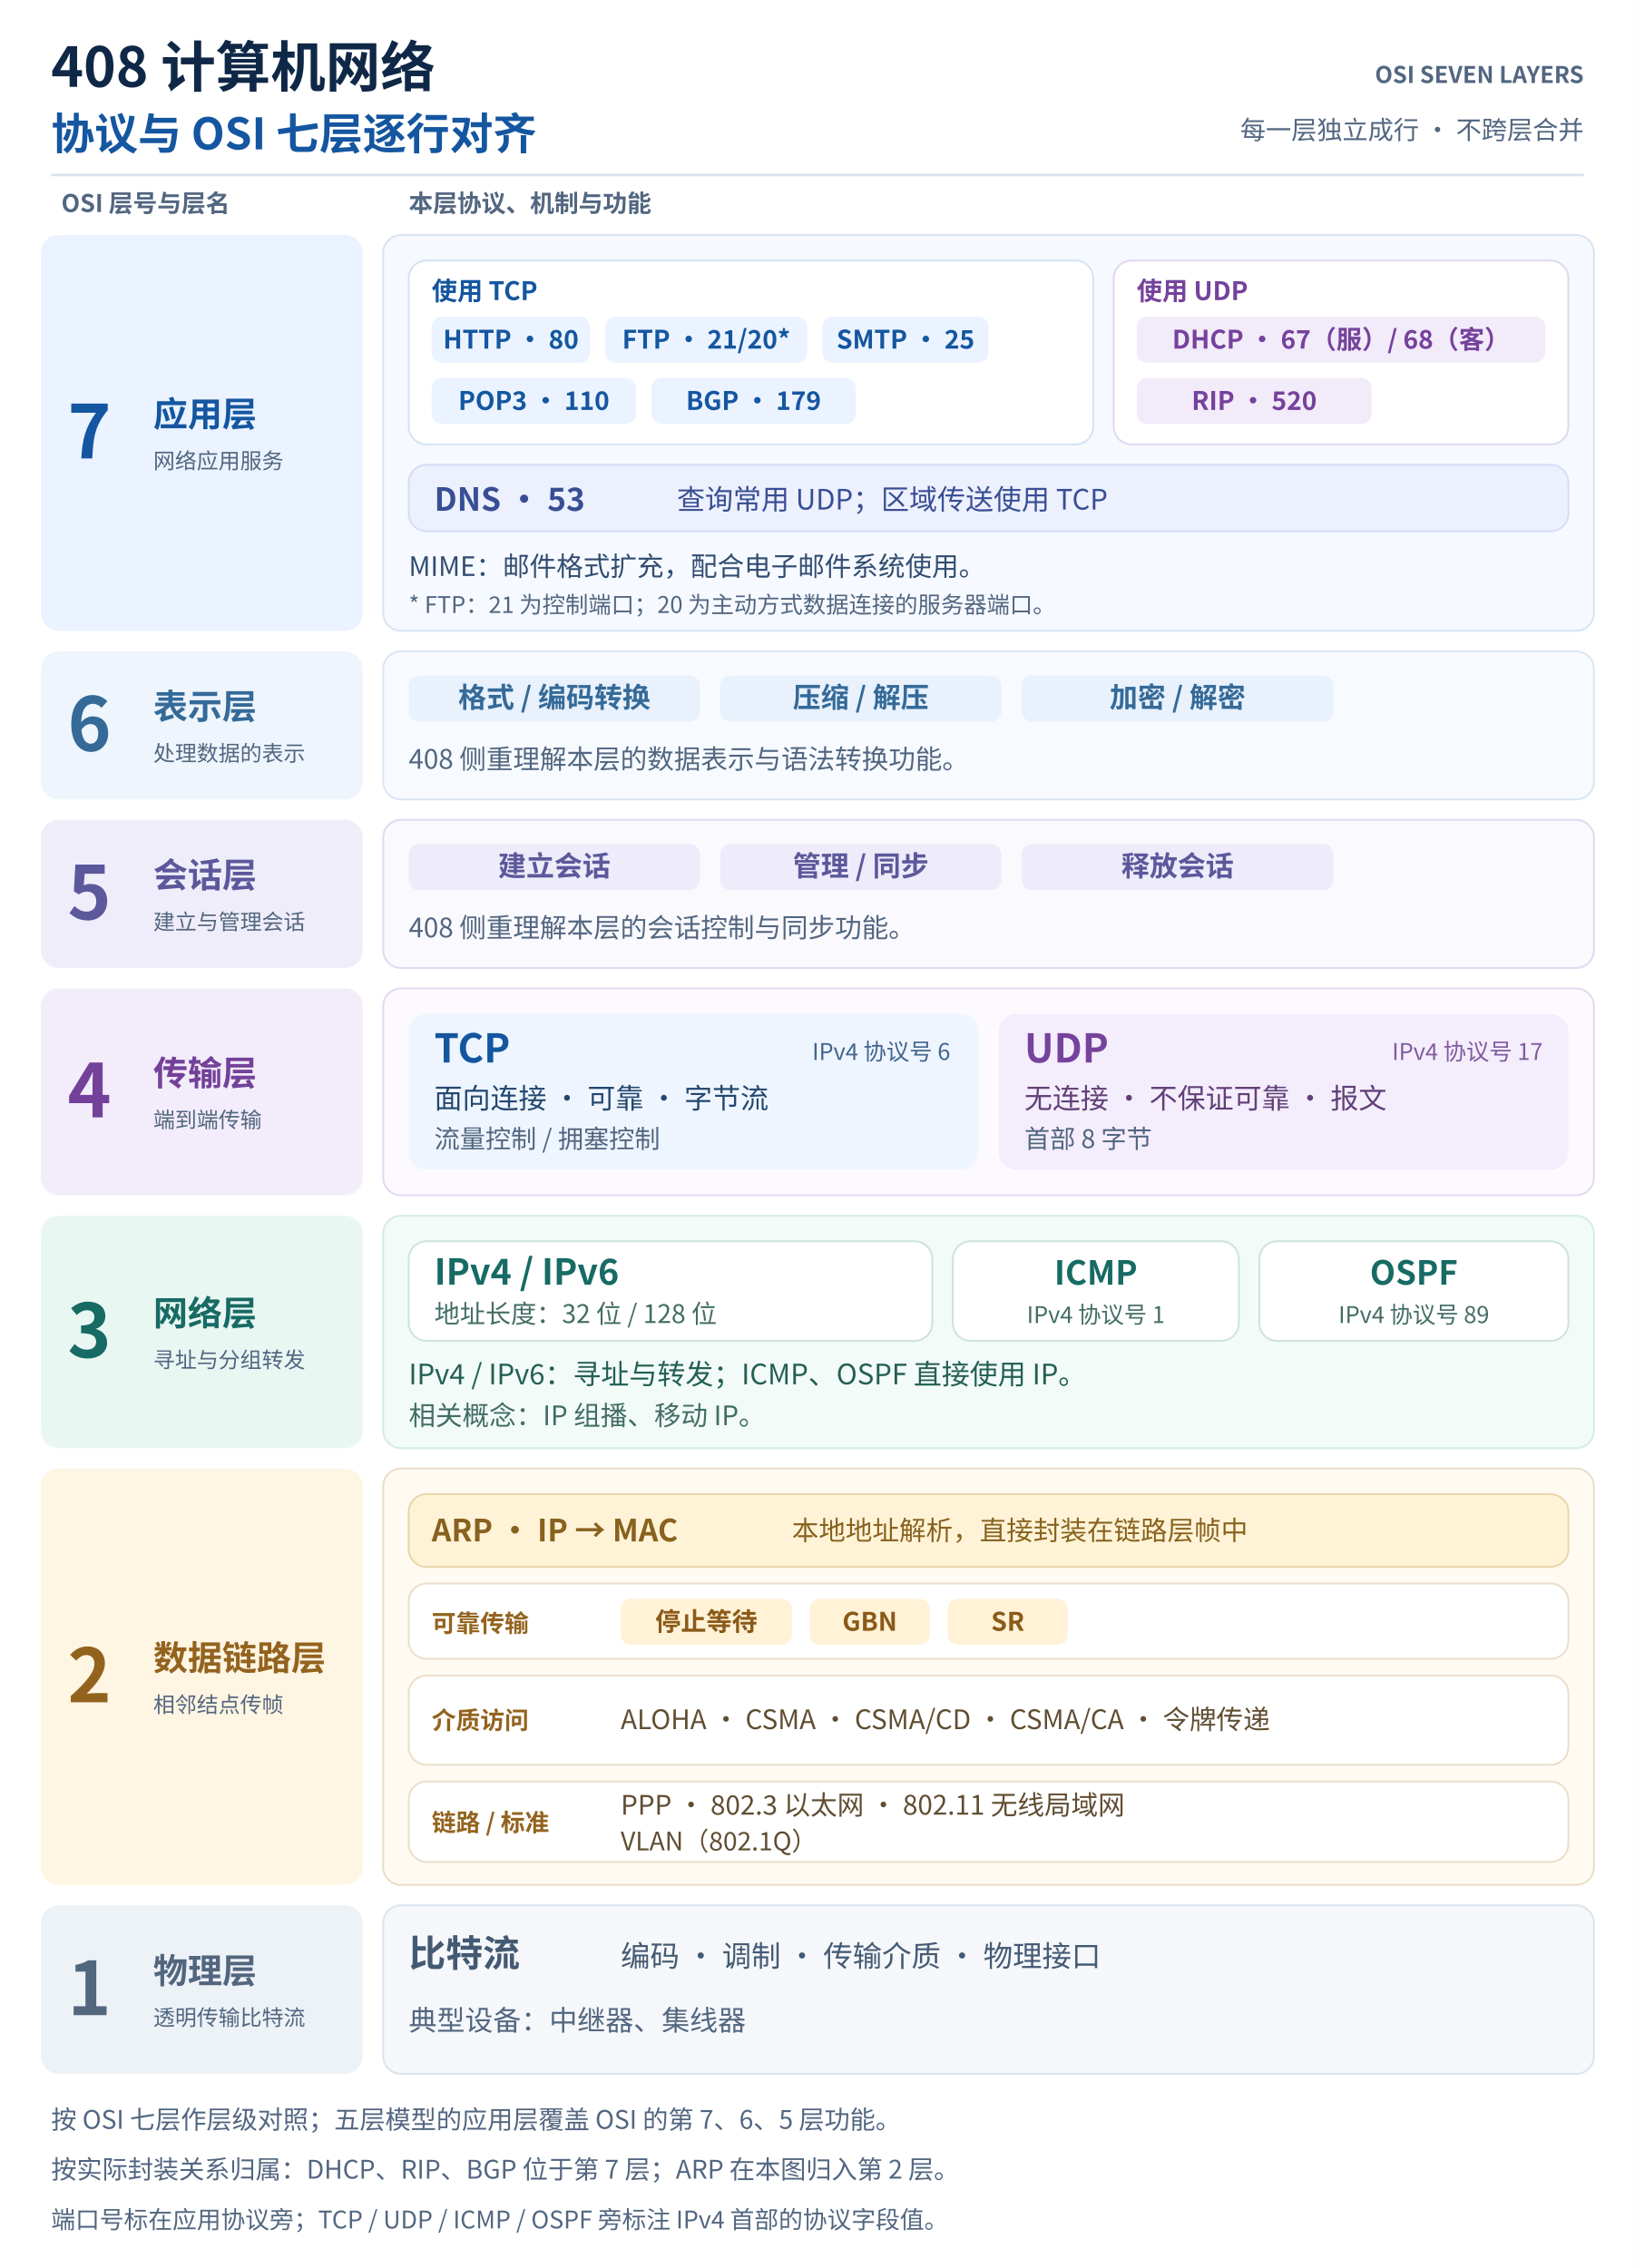
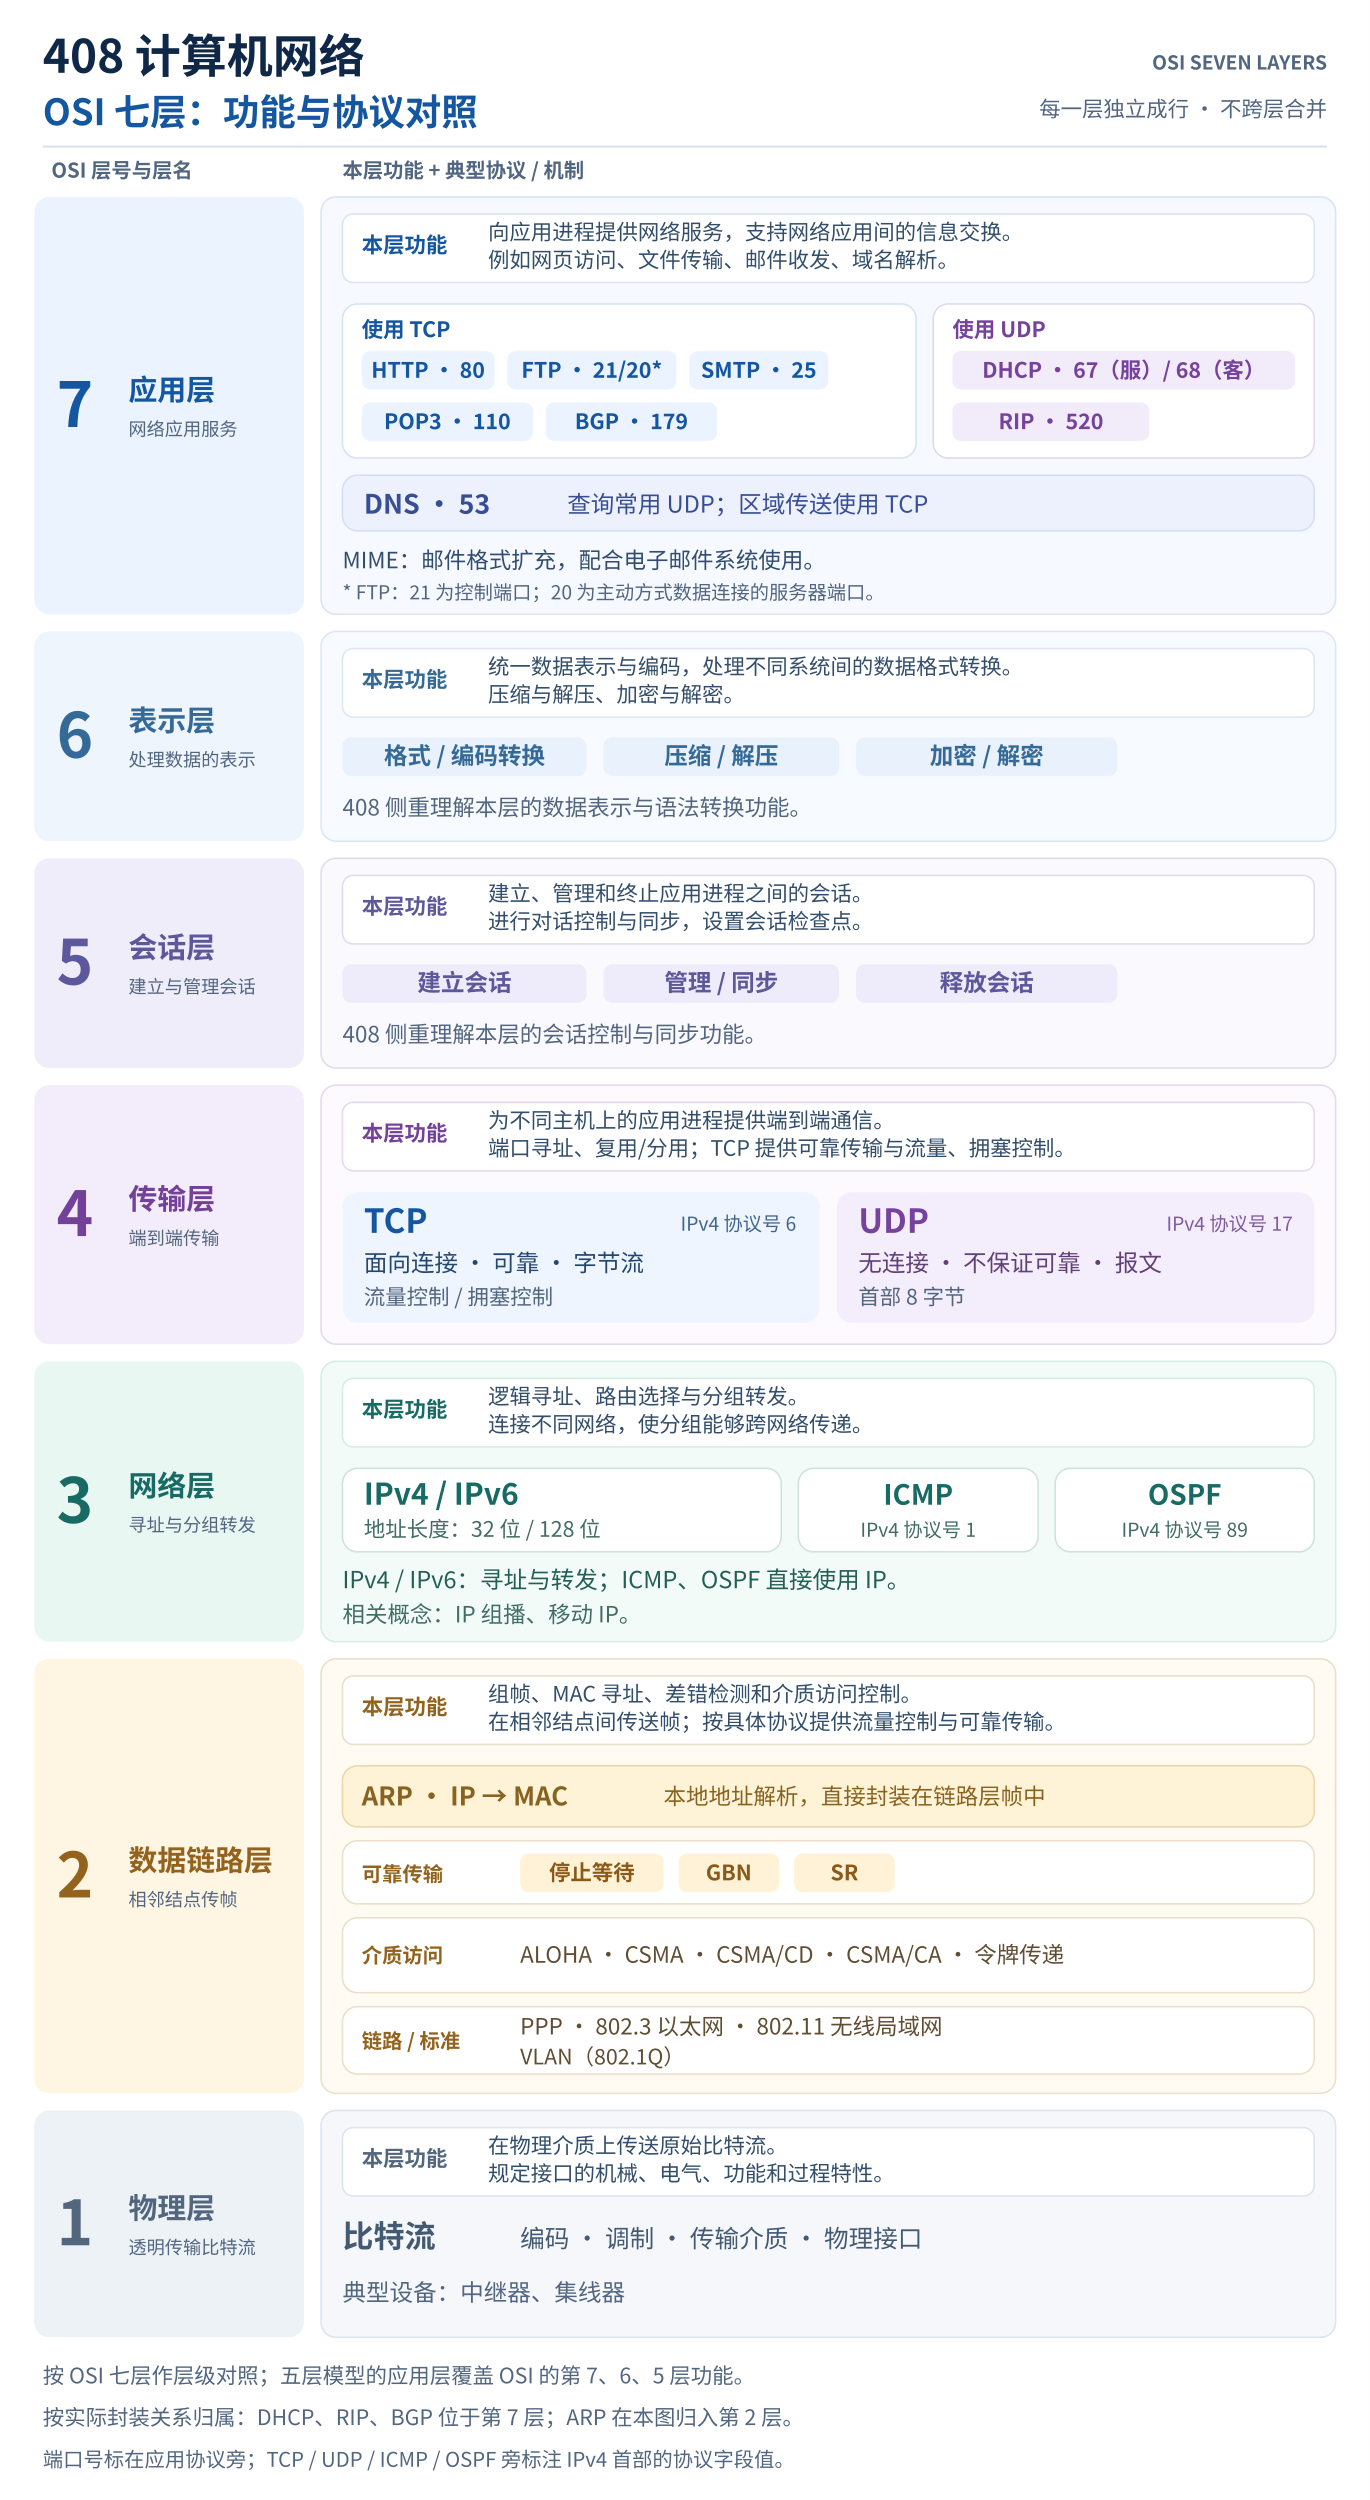
- <svg xmlns="http://www.w3.org/2000/svg" width="1280" height="1776" viewBox="0 0 1280 1776" role="img" aria-labelledby="title desc">
-   <rect width="1280" height="1776" fill="#fff" />
+ <svg xmlns="http://www.w3.org/2000/svg" width="1280" height="2336" viewBox="0 0 1280 2336" role="img" aria-labelledby="title desc">
+   <rect width="1280" height="2336" fill="#fff" />
  <g font-family="PingFang SC, Microsoft YaHei, Noto Sans CJK SC, sans-serif">
    <text x="40" y="68" font-size="43" fill="#102847" font-weight="750" text-anchor="start">408 计算机网络</text>
-     <text x="40" y="117" font-size="34" fill="#1456a0" font-weight="650" text-anchor="start">协议与 OSI 七层逐行对齐</text>
+     <text x="40" y="117" font-size="34" fill="#1456a0" font-weight="650" text-anchor="start">OSI 七层：功能与协议对照</text>
    <text x="1240" y="65" font-size="18" fill="#526680" font-weight="600" text-anchor="end">OSI SEVEN LAYERS</text>
    <text x="1240" y="109" font-size="20" fill="#526680" font-weight="400" text-anchor="end">每一层独立成行 · 不跨层合并</text>
    <line x1="40" y1="137" x2="1240" y2="137" stroke="#d9e3ef" stroke-width="2" />
    <text x="48" y="166" font-size="19" fill="#526680" font-weight="600" text-anchor="start">OSI 层号与层名</text>
-     <text x="320" y="166" font-size="19" fill="#526680" font-weight="600" text-anchor="start">本层协议、机制与功能</text>
-     <rect x="32" y="184" width="252" height="310" rx="14" fill="#eaf3ff" stroke="none" stroke-width="1.5" />
-     <text x="70" y="359.0" font-size="58" fill="#1456a0" font-weight="700" text-anchor="middle">7</text>
-     <text x="120" y="334.0" font-size="27" fill="#1456a0" font-weight="700" text-anchor="start">应用层</text>
-     <text x="120" y="367.0" font-size="17" fill="#526680" font-weight="400" text-anchor="start">网络应用服务</text>
-     <rect x="300" y="184" width="948" height="310" rx="14" fill="#f6f9ff" stroke="#d9e5f3" stroke-width="1.5" />
-     <rect x="320" y="204" width="536" height="144" rx="14" fill="#fff" stroke="#d5e4f5" stroke-width="1.5" />
-     <rect x="872" y="204" width="356" height="144" rx="14" fill="#fff" stroke="#e0d8f1" stroke-width="1.5" />
-     <text x="338" y="235" font-size="20" fill="#1456a0" font-weight="700" text-anchor="start">使用 TCP</text>
-     <text x="890" y="235" font-size="20" fill="#75429c" font-weight="700" text-anchor="start">使用 UDP</text>
-     <rect x="338" y="248" width="124" height="36" rx="8" fill="#eaf3ff" stroke="none" stroke-width="1.5" />
-     <text x="400.0" y="273" font-size="20" fill="#1456a0" font-weight="600" text-anchor="middle">HTTP · 80</text>
-     <rect x="474" y="248" width="158" height="36" rx="8" fill="#eaf3ff" stroke="none" stroke-width="1.5" />
-     <text x="553.0" y="273" font-size="20" fill="#1456a0" font-weight="600" text-anchor="middle">FTP · 21/20*</text>
-     <rect x="644" y="248" width="130" height="36" rx="8" fill="#eaf3ff" stroke="none" stroke-width="1.5" />
-     <text x="709.0" y="273" font-size="20" fill="#1456a0" font-weight="600" text-anchor="middle">SMTP · 25</text>
-     <rect x="338" y="296" width="160" height="36" rx="8" fill="#eaf3ff" stroke="none" stroke-width="1.5" />
-     <text x="418.0" y="321" font-size="20" fill="#1456a0" font-weight="600" text-anchor="middle">POP3 · 110</text>
-     <rect x="510" y="296" width="160" height="36" rx="8" fill="#eaf3ff" stroke="none" stroke-width="1.5" />
-     <text x="590.0" y="321" font-size="20" fill="#1456a0" font-weight="600" text-anchor="middle">BGP · 179</text>
-     <rect x="890" y="248" width="320" height="36" rx="8" fill="#f2ebfa" stroke="none" stroke-width="1.5" />
-     <text x="1050.0" y="273" font-size="20" fill="#75429c" font-weight="600" text-anchor="middle">DHCP · 67（服）/ 68（客）</text>
-     <rect x="890" y="296" width="184" height="36" rx="8" fill="#f2ebfa" stroke="none" stroke-width="1.5" />
-     <text x="982.0" y="321" font-size="20" fill="#75429c" font-weight="600" text-anchor="middle">RIP · 520</text>
-     <rect x="320" y="364" width="908" height="52" rx="14" fill="#edf0fd" stroke="#d6def6" stroke-width="1.5" />
-     <text x="340" y="400" font-size="25" fill="#384e94" font-weight="700" text-anchor="start">DNS · 53</text>
-     <text x="530" y="399" font-size="22" fill="#384e94" font-weight="400" text-anchor="start">查询常用 UDP；区域传送使用 TCP</text>
-     <text x="320" y="451" font-size="21" fill="#324d70" font-weight="400" text-anchor="start">MIME：邮件格式扩充，配合电子邮件系统使用。</text>
-     <text x="320" y="480" font-size="18" fill="#526680" font-weight="400" text-anchor="start">* FTP：21 为控制端口；20 为主动方式数据连接的服务器端口。</text>
-     <rect x="32" y="510" width="252" height="116" rx="14" fill="#eef5fd" stroke="none" stroke-width="1.5" />
-     <text x="70" y="588.0" font-size="58" fill="#356a98" font-weight="700" text-anchor="middle">6</text>
-     <text x="120" y="563.0" font-size="27" fill="#356a98" font-weight="700" text-anchor="start">表示层</text>
-     <text x="120" y="596.0" font-size="17" fill="#526680" font-weight="400" text-anchor="start">处理数据的表示</text>
-     <rect x="300" y="510" width="948" height="116" rx="14" fill="#f7faff" stroke="#dce7f3" stroke-width="1.5" />
-     <rect x="320" y="529" width="228" height="36" rx="8" fill="#e8f1fc" stroke="none" stroke-width="1.5" />
-     <text x="434.0" y="554" font-size="22" fill="#356a98" font-weight="600" text-anchor="middle">格式 / 编码转换</text>
-     <rect x="564" y="529" width="220" height="36" rx="8" fill="#e8f1fc" stroke="none" stroke-width="1.5" />
-     <text x="674.0" y="554" font-size="22" fill="#356a98" font-weight="600" text-anchor="middle">压缩 / 解压</text>
-     <rect x="800" y="529" width="244" height="36" rx="8" fill="#e8f1fc" stroke="none" stroke-width="1.5" />
-     <text x="922.0" y="554" font-size="22" fill="#356a98" font-weight="600" text-anchor="middle">加密 / 解密</text>
-     <text x="320" y="602" font-size="21" fill="#526680" font-weight="400" text-anchor="start">408 侧重理解本层的数据表示与语法转换功能。</text>
-     <rect x="32" y="642" width="252" height="116" rx="14" fill="#efedf9" stroke="none" stroke-width="1.5" />
-     <text x="70" y="720.0" font-size="58" fill="#5c589b" font-weight="700" text-anchor="middle">5</text>
-     <text x="120" y="695.0" font-size="27" fill="#5c589b" font-weight="700" text-anchor="start">会话层</text>
-     <text x="120" y="728.0" font-size="17" fill="#526680" font-weight="400" text-anchor="start">建立与管理会话</text>
-     <rect x="300" y="642" width="948" height="116" rx="14" fill="#faf9fe" stroke="#e0dcef" stroke-width="1.5" />
-     <rect x="320" y="661" width="228" height="36" rx="8" fill="#eeebfa" stroke="none" stroke-width="1.5" />
-     <text x="434.0" y="686" font-size="22" fill="#5c589b" font-weight="600" text-anchor="middle">建立会话</text>
-     <rect x="564" y="661" width="220" height="36" rx="8" fill="#eeebfa" stroke="none" stroke-width="1.5" />
-     <text x="674.0" y="686" font-size="22" fill="#5c589b" font-weight="600" text-anchor="middle">管理 / 同步</text>
-     <rect x="800" y="661" width="244" height="36" rx="8" fill="#eeebfa" stroke="none" stroke-width="1.5" />
-     <text x="922.0" y="686" font-size="22" fill="#5c589b" font-weight="600" text-anchor="middle">释放会话</text>
-     <text x="320" y="734" font-size="21" fill="#526680" font-weight="400" text-anchor="start">408 侧重理解本层的会话控制与同步功能。</text>
-     <rect x="32" y="774" width="252" height="162" rx="14" fill="#f3ecfa" stroke="none" stroke-width="1.5" />
-     <text x="70" y="875.0" font-size="58" fill="#734199" font-weight="700" text-anchor="middle">4</text>
-     <text x="120" y="850.0" font-size="27" fill="#734199" font-weight="700" text-anchor="start">传输层</text>
-     <text x="120" y="883.0" font-size="17" fill="#526680" font-weight="400" text-anchor="start">端到端传输</text>
-     <rect x="300" y="774" width="948" height="162" rx="14" fill="#fcfaff" stroke="#e4d9ef" stroke-width="1.5" />
-     <rect x="320" y="794" width="446" height="122" rx="14" fill="#eef5ff" stroke="none" stroke-width="1.5" />
-     <rect x="782" y="794" width="446" height="122" rx="14" fill="#f4edfc" stroke="none" stroke-width="1.5" />
-     <text x="340" y="832" font-size="31" fill="#1456a0" font-weight="750" text-anchor="start">TCP</text>
-     <text x="744" y="830" font-size="18" fill="#42658f" font-weight="500" text-anchor="end">IPv4 协议号 6</text>
-     <text x="340" y="868" font-size="22" fill="#24476f" font-weight="400" text-anchor="start">面向连接 · 可靠 · 字节流</text>
-     <text x="340" y="899" font-size="20" fill="#526680" font-weight="400" text-anchor="start">流量控制 / 拥塞控制</text>
-     <text x="802" y="832" font-size="31" fill="#75429c" font-weight="750" text-anchor="start">UDP</text>
-     <text x="1208" y="830" font-size="18" fill="#805b9e" font-weight="500" text-anchor="end">IPv4 协议号 17</text>
-     <text x="802" y="868" font-size="22" fill="#614078" font-weight="400" text-anchor="start">无连接 · 不保证可靠 · 报文</text>
-     <text x="802" y="899" font-size="20" fill="#526680" font-weight="400" text-anchor="start">首部 8 字节</text>
-     <rect x="32" y="952" width="252" height="182" rx="14" fill="#e9f7f3" stroke="none" stroke-width="1.5" />
-     <text x="70" y="1063.0" font-size="58" fill="#176b64" font-weight="700" text-anchor="middle">3</text>
-     <text x="120" y="1038.0" font-size="27" fill="#176b64" font-weight="700" text-anchor="start">网络层</text>
-     <text x="120" y="1071.0" font-size="17" fill="#526680" font-weight="400" text-anchor="start">寻址与分组转发</text>
-     <rect x="300" y="952" width="948" height="182" rx="14" fill="#f2fbf8" stroke="#d6ece5" stroke-width="1.5" />
-     <rect x="320" y="972" width="410" height="78" rx="14" fill="#fff" stroke="#cfe3dc" stroke-width="1.5" />
-     <rect x="746" y="972" width="224" height="78" rx="14" fill="#fff" stroke="#cfe3dc" stroke-width="1.5" />
-     <rect x="986" y="972" width="242" height="78" rx="14" fill="#fff" stroke="#cfe3dc" stroke-width="1.5" />
-     <text x="340" y="1006" font-size="28" fill="#176b64" font-weight="700" text-anchor="start">IPv4 / IPv6</text>
-     <text x="340" y="1036" font-size="20" fill="#426d64" font-weight="400" text-anchor="start">地址长度：32 位 / 128 位</text>
-     <text x="858" y="1006" font-size="26" fill="#176b64" font-weight="700" text-anchor="middle">ICMP</text>
-     <text x="858" y="1036" font-size="18" fill="#426d64" font-weight="400" text-anchor="middle">IPv4 协议号 1</text>
-     <text x="1107" y="1006" font-size="26" fill="#176b64" font-weight="700" text-anchor="middle">OSPF</text>
-     <text x="1107" y="1036" font-size="18" fill="#426d64" font-weight="400" text-anchor="middle">IPv4 协议号 89</text>
-     <text x="320" y="1084" font-size="22" fill="#245f54" font-weight="400" text-anchor="start">IPv4 / IPv6：寻址与转发；ICMP、OSPF 直接使用 IP。</text>
-     <text x="320" y="1116" font-size="21" fill="#426d64" font-weight="400" text-anchor="start">相关概念：IP 组播、移动 IP。</text>
-     <rect x="32" y="1150" width="252" height="326" rx="14" fill="#fff5e3" stroke="none" stroke-width="1.5" />
-     <text x="70" y="1333.0" font-size="58" fill="#93631e" font-weight="700" text-anchor="middle">2</text>
-     <text x="120" y="1308.0" font-size="27" fill="#93631e" font-weight="700" text-anchor="start">数据链路层</text>
-     <text x="120" y="1341.0" font-size="17" fill="#526680" font-weight="400" text-anchor="start">相邻结点传帧</text>
-     <rect x="300" y="1150" width="948" height="326" rx="14" fill="#fffbf3" stroke="#eadfc9" stroke-width="1.5" />
-     <rect x="320" y="1170" width="908" height="57" rx="14" fill="#fff3d7" stroke="#ead7aa" stroke-width="1.5" />
-     <text x="338" y="1207" font-size="24" fill="#88621e" font-weight="700" text-anchor="start">ARP · IP → MAC</text>
-     <text x="620" y="1206" font-size="21" fill="#88621e" font-weight="400" text-anchor="start">本地地址解析，直接封装在链路层帧中</text>
-     <rect x="320" y="1240" width="908" height="59" rx="14" fill="#fff" stroke="#ebdfcb" stroke-width="1.5" />
-     <text x="338" y="1278" font-size="19" fill="#93631e" font-weight="650" text-anchor="start">可靠传输</text>
-     <rect x="486" y="1252" width="134" height="36" rx="8" fill="#fff2d7" stroke="none" stroke-width="1.5" />
-     <text x="553.0" y="1277" font-size="20" fill="#8b5a18" font-weight="600" text-anchor="middle">停止等待</text>
-     <rect x="634" y="1252" width="94" height="36" rx="8" fill="#fff2d7" stroke="none" stroke-width="1.5" />
-     <text x="681.0" y="1277" font-size="20" fill="#8b5a18" font-weight="600" text-anchor="middle">GBN</text>
-     <rect x="742" y="1252" width="94" height="36" rx="8" fill="#fff2d7" stroke="none" stroke-width="1.5" />
-     <text x="789.0" y="1277" font-size="20" fill="#8b5a18" font-weight="600" text-anchor="middle">SR</text>
-     <rect x="320" y="1312" width="908" height="70" rx="14" fill="#fff" stroke="#ebdfcb" stroke-width="1.5" />
-     <text x="338" y="1354" font-size="19" fill="#93631e" font-weight="650" text-anchor="start">介质访问</text>
-     <text x="486" y="1354" font-size="21" fill="#604d32" font-weight="400" text-anchor="start">ALOHA · CSMA · CSMA/CD · CSMA/CA · 令牌传递</text>
-     <rect x="320" y="1395" width="908" height="63" rx="14" fill="#fff" stroke="#ebdfcb" stroke-width="1.5" />
-     <text x="338" y="1434" font-size="19" fill="#93631e" font-weight="650" text-anchor="start">链路 / 标准</text>
-     <text x="486" y="1421" font-size="21" fill="#604d32" font-weight="400" text-anchor="start">PPP · 802.3 以太网 · 802.11 无线局域网</text>
-     <text x="486" y="1449" font-size="20" fill="#604d32" font-weight="400" text-anchor="start">VLAN（802.1Q）</text>
-     <rect x="32" y="1492" width="252" height="132" rx="14" fill="#edf2f7" stroke="none" stroke-width="1.5" />
-     <text x="70" y="1578.0" font-size="58" fill="#52667e" font-weight="700" text-anchor="middle">1</text>
-     <text x="120" y="1553.0" font-size="27" fill="#52667e" font-weight="700" text-anchor="start">物理层</text>
-     <text x="120" y="1586.0" font-size="17" fill="#526680" font-weight="400" text-anchor="start">透明传输比特流</text>
-     <rect x="300" y="1492" width="948" height="132" rx="14" fill="#f5f7fa" stroke="#dce4ee" stroke-width="1.5" />
-     <text x="320" y="1540" font-size="29" fill="#445a73" font-weight="700" text-anchor="start">比特流</text>
-     <text x="486" y="1540" font-size="23" fill="#445a73" font-weight="400" text-anchor="start">编码 · 调制 · 传输介质 · 物理接口</text>
-     <text x="320" y="1590" font-size="22" fill="#526680" font-weight="400" text-anchor="start">典型设备：中继器、集线器</text>
-     <text x="40" y="1667" font-size="20" fill="#526680" font-weight="400" text-anchor="start">按 OSI 七层作层级对照；五层模型的应用层覆盖 OSI 的第 7、6、5 层功能。</text>
-     <text x="40" y="1706" font-size="20" fill="#526680" font-weight="400" text-anchor="start">按实际封装关系归属：DHCP、RIP、BGP 位于第 7 层；ARP 在本图归入第 2 层。</text>
-     <text x="40" y="1745" font-size="19" fill="#526680" font-weight="400" text-anchor="start">端口号标在应用协议旁；TCP / UDP / ICMP / OSPF 旁标注 IPv4 首部的协议字段值。</text>
+     <text x="320" y="166" font-size="19" fill="#526680" font-weight="600" text-anchor="start">本层功能 + 典型协议 / 机制</text>
+     <rect x="32" y="184" width="252" height="390" rx="14" fill="#eaf3ff" stroke="none" stroke-width="1.5" />
+     <text x="70" y="399.0" font-size="58" fill="#1456a0" font-weight="700" text-anchor="middle">7</text>
+     <text x="120" y="374.0" font-size="27" fill="#1456a0" font-weight="700" text-anchor="start">应用层</text>
+     <text x="120" y="407.0" font-size="17" fill="#526680" font-weight="400" text-anchor="start">网络应用服务</text>
+     <rect x="300" y="184" width="948" height="390" rx="14" fill="#f6f9ff" stroke="#d9e5f3" stroke-width="1.5" />
+     <rect x="320" y="200" width="908" height="64" rx="10" fill="#fff" stroke="#d9e5f3" stroke-width="1.5" />
+     <text x="338" y="236" font-size="20" fill="#1456a0" font-weight="700" text-anchor="start">本层功能</text>
+     <text x="456" y="224" font-size="20" fill="#334e6a" font-weight="400" text-anchor="start">向应用进程提供网络服务，支持网络应用间的信息交换。</text>
+     <text x="456" y="250" font-size="20" fill="#334e6a" font-weight="400" text-anchor="start">例如网页访问、文件传输、邮件收发、域名解析。</text>
+     <g transform="translate(0,80)">
+       <rect x="320" y="204" width="536" height="144" rx="14" fill="#fff" stroke="#d5e4f5" stroke-width="1.5" />
+       <rect x="872" y="204" width="356" height="144" rx="14" fill="#fff" stroke="#e0d8f1" stroke-width="1.5" />
+       <text x="338" y="235" font-size="20" fill="#1456a0" font-weight="700" text-anchor="start">使用 TCP</text>
+       <text x="890" y="235" font-size="20" fill="#75429c" font-weight="700" text-anchor="start">使用 UDP</text>
+       <rect x="338" y="248" width="124" height="36" rx="8" fill="#eaf3ff" stroke="none" stroke-width="1.5" />
+       <text x="400.0" y="273" font-size="20" fill="#1456a0" font-weight="600" text-anchor="middle">HTTP · 80</text>
+       <rect x="474" y="248" width="158" height="36" rx="8" fill="#eaf3ff" stroke="none" stroke-width="1.5" />
+       <text x="553.0" y="273" font-size="20" fill="#1456a0" font-weight="600" text-anchor="middle">FTP · 21/20*</text>
+       <rect x="644" y="248" width="130" height="36" rx="8" fill="#eaf3ff" stroke="none" stroke-width="1.5" />
+       <text x="709.0" y="273" font-size="20" fill="#1456a0" font-weight="600" text-anchor="middle">SMTP · 25</text>
+       <rect x="338" y="296" width="160" height="36" rx="8" fill="#eaf3ff" stroke="none" stroke-width="1.5" />
+       <text x="418.0" y="321" font-size="20" fill="#1456a0" font-weight="600" text-anchor="middle">POP3 · 110</text>
+       <rect x="510" y="296" width="160" height="36" rx="8" fill="#eaf3ff" stroke="none" stroke-width="1.5" />
+       <text x="590.0" y="321" font-size="20" fill="#1456a0" font-weight="600" text-anchor="middle">BGP · 179</text>
+       <rect x="890" y="248" width="320" height="36" rx="8" fill="#f2ebfa" stroke="none" stroke-width="1.5" />
+       <text x="1050.0" y="273" font-size="20" fill="#75429c" font-weight="600" text-anchor="middle">DHCP · 67（服）/ 68（客）</text>
+       <rect x="890" y="296" width="184" height="36" rx="8" fill="#f2ebfa" stroke="none" stroke-width="1.5" />
+       <text x="982.0" y="321" font-size="20" fill="#75429c" font-weight="600" text-anchor="middle">RIP · 520</text>
+       <rect x="320" y="364" width="908" height="52" rx="14" fill="#edf0fd" stroke="#d6def6" stroke-width="1.5" />
+       <text x="340" y="400" font-size="25" fill="#384e94" font-weight="700" text-anchor="start">DNS · 53</text>
+       <text x="530" y="399" font-size="22" fill="#384e94" font-weight="400" text-anchor="start">查询常用 UDP；区域传送使用 TCP</text>
+       <text x="320" y="451" font-size="21" fill="#324d70" font-weight="400" text-anchor="start">MIME：邮件格式扩充，配合电子邮件系统使用。</text>
+       <text x="320" y="480" font-size="18" fill="#526680" font-weight="400" text-anchor="start">* FTP：21 为控制端口；20 为主动方式数据连接的服务器端口。</text>
+     </g>
+     <rect x="32" y="590" width="252" height="196" rx="14" fill="#eef5fd" stroke="none" stroke-width="1.5" />
+     <text x="70" y="708.0" font-size="58" fill="#356a98" font-weight="700" text-anchor="middle">6</text>
+     <text x="120" y="683.0" font-size="27" fill="#356a98" font-weight="700" text-anchor="start">表示层</text>
+     <text x="120" y="716.0" font-size="17" fill="#526680" font-weight="400" text-anchor="start">处理数据的表示</text>
+     <rect x="300" y="590" width="948" height="196" rx="14" fill="#f7faff" stroke="#dce7f3" stroke-width="1.5" />
+     <rect x="320" y="606" width="908" height="64" rx="10" fill="#fff" stroke="#dce7f3" stroke-width="1.5" />
+     <text x="338" y="642" font-size="20" fill="#356a98" font-weight="700" text-anchor="start">本层功能</text>
+     <text x="456" y="630" font-size="20" fill="#334e6a" font-weight="400" text-anchor="start">统一数据表示与编码，处理不同系统间的数据格式转换。</text>
+     <text x="456" y="656" font-size="20" fill="#334e6a" font-weight="400" text-anchor="start">压缩与解压、加密与解密。</text>
+     <g transform="translate(0,160)">
+       <rect x="320" y="529" width="228" height="36" rx="8" fill="#e8f1fc" stroke="none" stroke-width="1.5" />
+       <text x="434.0" y="554" font-size="22" fill="#356a98" font-weight="600" text-anchor="middle">格式 / 编码转换</text>
+       <rect x="564" y="529" width="220" height="36" rx="8" fill="#e8f1fc" stroke="none" stroke-width="1.5" />
+       <text x="674.0" y="554" font-size="22" fill="#356a98" font-weight="600" text-anchor="middle">压缩 / 解压</text>
+       <rect x="800" y="529" width="244" height="36" rx="8" fill="#e8f1fc" stroke="none" stroke-width="1.5" />
+       <text x="922.0" y="554" font-size="22" fill="#356a98" font-weight="600" text-anchor="middle">加密 / 解密</text>
+       <text x="320" y="602" font-size="21" fill="#526680" font-weight="400" text-anchor="start">408 侧重理解本层的数据表示与语法转换功能。</text>
+     </g>
+     <rect x="32" y="802" width="252" height="196" rx="14" fill="#efedf9" stroke="none" stroke-width="1.5" />
+     <text x="70" y="920.0" font-size="58" fill="#5c589b" font-weight="700" text-anchor="middle">5</text>
+     <text x="120" y="895.0" font-size="27" fill="#5c589b" font-weight="700" text-anchor="start">会话层</text>
+     <text x="120" y="928.0" font-size="17" fill="#526680" font-weight="400" text-anchor="start">建立与管理会话</text>
+     <rect x="300" y="802" width="948" height="196" rx="14" fill="#faf9fe" stroke="#e0dcef" stroke-width="1.5" />
+     <rect x="320" y="818" width="908" height="64" rx="10" fill="#fff" stroke="#e0dcef" stroke-width="1.5" />
+     <text x="338" y="854" font-size="20" fill="#5c589b" font-weight="700" text-anchor="start">本层功能</text>
+     <text x="456" y="842" font-size="20" fill="#334e6a" font-weight="400" text-anchor="start">建立、管理和终止应用进程之间的会话。</text>
+     <text x="456" y="868" font-size="20" fill="#334e6a" font-weight="400" text-anchor="start">进行对话控制与同步，设置会话检查点。</text>
+     <g transform="translate(0,240)">
+       <rect x="320" y="661" width="228" height="36" rx="8" fill="#eeebfa" stroke="none" stroke-width="1.5" />
+       <text x="434.0" y="686" font-size="22" fill="#5c589b" font-weight="600" text-anchor="middle">建立会话</text>
+       <rect x="564" y="661" width="220" height="36" rx="8" fill="#eeebfa" stroke="none" stroke-width="1.5" />
+       <text x="674.0" y="686" font-size="22" fill="#5c589b" font-weight="600" text-anchor="middle">管理 / 同步</text>
+       <rect x="800" y="661" width="244" height="36" rx="8" fill="#eeebfa" stroke="none" stroke-width="1.5" />
+       <text x="922.0" y="686" font-size="22" fill="#5c589b" font-weight="600" text-anchor="middle">释放会话</text>
+       <text x="320" y="734" font-size="21" fill="#526680" font-weight="400" text-anchor="start">408 侧重理解本层的会话控制与同步功能。</text>
+     </g>
+     <rect x="32" y="1014" width="252" height="242" rx="14" fill="#f3ecfa" stroke="none" stroke-width="1.5" />
+     <text x="70" y="1155.0" font-size="58" fill="#734199" font-weight="700" text-anchor="middle">4</text>
+     <text x="120" y="1130.0" font-size="27" fill="#734199" font-weight="700" text-anchor="start">传输层</text>
+     <text x="120" y="1163.0" font-size="17" fill="#526680" font-weight="400" text-anchor="start">端到端传输</text>
+     <rect x="300" y="1014" width="948" height="242" rx="14" fill="#fcfaff" stroke="#e4d9ef" stroke-width="1.5" />
+     <rect x="320" y="1030" width="908" height="64" rx="10" fill="#fff" stroke="#e4d9ef" stroke-width="1.5" />
+     <text x="338" y="1066" font-size="20" fill="#734199" font-weight="700" text-anchor="start">本层功能</text>
+     <text x="456" y="1054" font-size="20" fill="#334e6a" font-weight="400" text-anchor="start">为不同主机上的应用进程提供端到端通信。</text>
+     <text x="456" y="1080" font-size="20" fill="#334e6a" font-weight="400" text-anchor="start">端口寻址、复用/分用；TCP 提供可靠传输与流量、拥塞控制。</text>
+     <g transform="translate(0,320)">
+       <rect x="320" y="794" width="446" height="122" rx="14" fill="#eef5ff" stroke="none" stroke-width="1.5" />
+       <rect x="782" y="794" width="446" height="122" rx="14" fill="#f4edfc" stroke="none" stroke-width="1.5" />
+       <text x="340" y="832" font-size="31" fill="#1456a0" font-weight="750" text-anchor="start">TCP</text>
+       <text x="744" y="830" font-size="18" fill="#42658f" font-weight="500" text-anchor="end">IPv4 协议号 6</text>
+       <text x="340" y="868" font-size="22" fill="#24476f" font-weight="400" text-anchor="start">面向连接 · 可靠 · 字节流</text>
+       <text x="340" y="899" font-size="20" fill="#526680" font-weight="400" text-anchor="start">流量控制 / 拥塞控制</text>
+       <text x="802" y="832" font-size="31" fill="#75429c" font-weight="750" text-anchor="start">UDP</text>
+       <text x="1208" y="830" font-size="18" fill="#805b9e" font-weight="500" text-anchor="end">IPv4 协议号 17</text>
+       <text x="802" y="868" font-size="22" fill="#614078" font-weight="400" text-anchor="start">无连接 · 不保证可靠 · 报文</text>
+       <text x="802" y="899" font-size="20" fill="#526680" font-weight="400" text-anchor="start">首部 8 字节</text>
+     </g>
+     <rect x="32" y="1272" width="252" height="262" rx="14" fill="#e9f7f3" stroke="none" stroke-width="1.5" />
+     <text x="70" y="1423.0" font-size="58" fill="#176b64" font-weight="700" text-anchor="middle">3</text>
+     <text x="120" y="1398.0" font-size="27" fill="#176b64" font-weight="700" text-anchor="start">网络层</text>
+     <text x="120" y="1431.0" font-size="17" fill="#526680" font-weight="400" text-anchor="start">寻址与分组转发</text>
+     <rect x="300" y="1272" width="948" height="262" rx="14" fill="#f2fbf8" stroke="#d6ece5" stroke-width="1.5" />
+     <rect x="320" y="1288" width="908" height="64" rx="10" fill="#fff" stroke="#d6ece5" stroke-width="1.5" />
+     <text x="338" y="1324" font-size="20" fill="#176b64" font-weight="700" text-anchor="start">本层功能</text>
+     <text x="456" y="1312" font-size="20" fill="#334e6a" font-weight="400" text-anchor="start">逻辑寻址、路由选择与分组转发。</text>
+     <text x="456" y="1338" font-size="20" fill="#334e6a" font-weight="400" text-anchor="start">连接不同网络，使分组能够跨网络传递。</text>
+     <g transform="translate(0,400)">
+       <rect x="320" y="972" width="410" height="78" rx="14" fill="#fff" stroke="#cfe3dc" stroke-width="1.5" />
+       <rect x="746" y="972" width="224" height="78" rx="14" fill="#fff" stroke="#cfe3dc" stroke-width="1.5" />
+       <rect x="986" y="972" width="242" height="78" rx="14" fill="#fff" stroke="#cfe3dc" stroke-width="1.5" />
+       <text x="340" y="1006" font-size="28" fill="#176b64" font-weight="700" text-anchor="start">IPv4 / IPv6</text>
+       <text x="340" y="1036" font-size="20" fill="#426d64" font-weight="400" text-anchor="start">地址长度：32 位 / 128 位</text>
+       <text x="858" y="1006" font-size="26" fill="#176b64" font-weight="700" text-anchor="middle">ICMP</text>
+       <text x="858" y="1036" font-size="18" fill="#426d64" font-weight="400" text-anchor="middle">IPv4 协议号 1</text>
+       <text x="1107" y="1006" font-size="26" fill="#176b64" font-weight="700" text-anchor="middle">OSPF</text>
+       <text x="1107" y="1036" font-size="18" fill="#426d64" font-weight="400" text-anchor="middle">IPv4 协议号 89</text>
+       <text x="320" y="1084" font-size="22" fill="#245f54" font-weight="400" text-anchor="start">IPv4 / IPv6：寻址与转发；ICMP、OSPF 直接使用 IP。</text>
+       <text x="320" y="1116" font-size="21" fill="#426d64" font-weight="400" text-anchor="start">相关概念：IP 组播、移动 IP。</text>
+     </g>
+     <rect x="32" y="1550" width="252" height="406" rx="14" fill="#fff5e3" stroke="none" stroke-width="1.5" />
+     <text x="70" y="1773.0" font-size="58" fill="#93631e" font-weight="700" text-anchor="middle">2</text>
+     <text x="120" y="1748.0" font-size="27" fill="#93631e" font-weight="700" text-anchor="start">数据链路层</text>
+     <text x="120" y="1781.0" font-size="17" fill="#526680" font-weight="400" text-anchor="start">相邻结点传帧</text>
+     <rect x="300" y="1550" width="948" height="406" rx="14" fill="#fffbf3" stroke="#eadfc9" stroke-width="1.5" />
+     <rect x="320" y="1566" width="908" height="64" rx="10" fill="#fff" stroke="#eadfc9" stroke-width="1.5" />
+     <text x="338" y="1602" font-size="20" fill="#93631e" font-weight="700" text-anchor="start">本层功能</text>
+     <text x="456" y="1590" font-size="20" fill="#334e6a" font-weight="400" text-anchor="start">组帧、MAC 寻址、差错检测和介质访问控制。</text>
+     <text x="456" y="1616" font-size="20" fill="#334e6a" font-weight="400" text-anchor="start">在相邻结点间传送帧；按具体协议提供流量控制与可靠传输。</text>
+     <g transform="translate(0,480)">
+       <rect x="320" y="1170" width="908" height="57" rx="14" fill="#fff3d7" stroke="#ead7aa" stroke-width="1.5" />
+       <text x="338" y="1207" font-size="24" fill="#88621e" font-weight="700" text-anchor="start">ARP · IP → MAC</text>
+       <text x="620" y="1206" font-size="21" fill="#88621e" font-weight="400" text-anchor="start">本地地址解析，直接封装在链路层帧中</text>
+       <rect x="320" y="1240" width="908" height="59" rx="14" fill="#fff" stroke="#ebdfcb" stroke-width="1.5" />
+       <text x="338" y="1278" font-size="19" fill="#93631e" font-weight="650" text-anchor="start">可靠传输</text>
+       <rect x="486" y="1252" width="134" height="36" rx="8" fill="#fff2d7" stroke="none" stroke-width="1.5" />
+       <text x="553.0" y="1277" font-size="20" fill="#8b5a18" font-weight="600" text-anchor="middle">停止等待</text>
+       <rect x="634" y="1252" width="94" height="36" rx="8" fill="#fff2d7" stroke="none" stroke-width="1.5" />
+       <text x="681.0" y="1277" font-size="20" fill="#8b5a18" font-weight="600" text-anchor="middle">GBN</text>
+       <rect x="742" y="1252" width="94" height="36" rx="8" fill="#fff2d7" stroke="none" stroke-width="1.5" />
+       <text x="789.0" y="1277" font-size="20" fill="#8b5a18" font-weight="600" text-anchor="middle">SR</text>
+       <rect x="320" y="1312" width="908" height="70" rx="14" fill="#fff" stroke="#ebdfcb" stroke-width="1.5" />
+       <text x="338" y="1354" font-size="19" fill="#93631e" font-weight="650" text-anchor="start">介质访问</text>
+       <text x="486" y="1354" font-size="21" fill="#604d32" font-weight="400" text-anchor="start">ALOHA · CSMA · CSMA/CD · CSMA/CA · 令牌传递</text>
+       <rect x="320" y="1395" width="908" height="63" rx="14" fill="#fff" stroke="#ebdfcb" stroke-width="1.5" />
+       <text x="338" y="1434" font-size="19" fill="#93631e" font-weight="650" text-anchor="start">链路 / 标准</text>
+       <text x="486" y="1421" font-size="21" fill="#604d32" font-weight="400" text-anchor="start">PPP · 802.3 以太网 · 802.11 无线局域网</text>
+       <text x="486" y="1449" font-size="20" fill="#604d32" font-weight="400" text-anchor="start">VLAN（802.1Q）</text>
+     </g>
+     <rect x="32" y="1972" width="252" height="212" rx="14" fill="#edf2f7" stroke="none" stroke-width="1.5" />
+     <text x="70" y="2098.0" font-size="58" fill="#52667e" font-weight="700" text-anchor="middle">1</text>
+     <text x="120" y="2073.0" font-size="27" fill="#52667e" font-weight="700" text-anchor="start">物理层</text>
+     <text x="120" y="2106.0" font-size="17" fill="#526680" font-weight="400" text-anchor="start">透明传输比特流</text>
+     <rect x="300" y="1972" width="948" height="212" rx="14" fill="#f5f7fa" stroke="#dce4ee" stroke-width="1.5" />
+     <rect x="320" y="1988" width="908" height="64" rx="10" fill="#fff" stroke="#dce4ee" stroke-width="1.5" />
+     <text x="338" y="2024" font-size="20" fill="#52667e" font-weight="700" text-anchor="start">本层功能</text>
+     <text x="456" y="2012" font-size="20" fill="#334e6a" font-weight="400" text-anchor="start">在物理介质上传送原始比特流。</text>
+     <text x="456" y="2038" font-size="20" fill="#334e6a" font-weight="400" text-anchor="start">规定接口的机械、电气、功能和过程特性。</text>
+     <g transform="translate(0,560)">
+       <text x="320" y="1540" font-size="29" fill="#445a73" font-weight="700" text-anchor="start">比特流</text>
+       <text x="486" y="1540" font-size="23" fill="#445a73" font-weight="400" text-anchor="start">编码 · 调制 · 传输介质 · 物理接口</text>
+       <text x="320" y="1590" font-size="22" fill="#526680" font-weight="400" text-anchor="start">典型设备：中继器、集线器</text>
+     </g>
+     <g transform="translate(0,560)">
+       <text x="40" y="1667" font-size="20" fill="#526680" font-weight="400" text-anchor="start">按 OSI 七层作层级对照；五层模型的应用层覆盖 OSI 的第 7、6、5 层功能。</text>
+       <text x="40" y="1706" font-size="20" fill="#526680" font-weight="400" text-anchor="start">按实际封装关系归属：DHCP、RIP、BGP 位于第 7 层；ARP 在本图归入第 2 层。</text>
+       <text x="40" y="1745" font-size="19" fill="#526680" font-weight="400" text-anchor="start">端口号标在应用协议旁；TCP / UDP / ICMP / OSPF 旁标注 IPv4 首部的协议字段值。</text>
+     </g>
  </g>
</svg>
